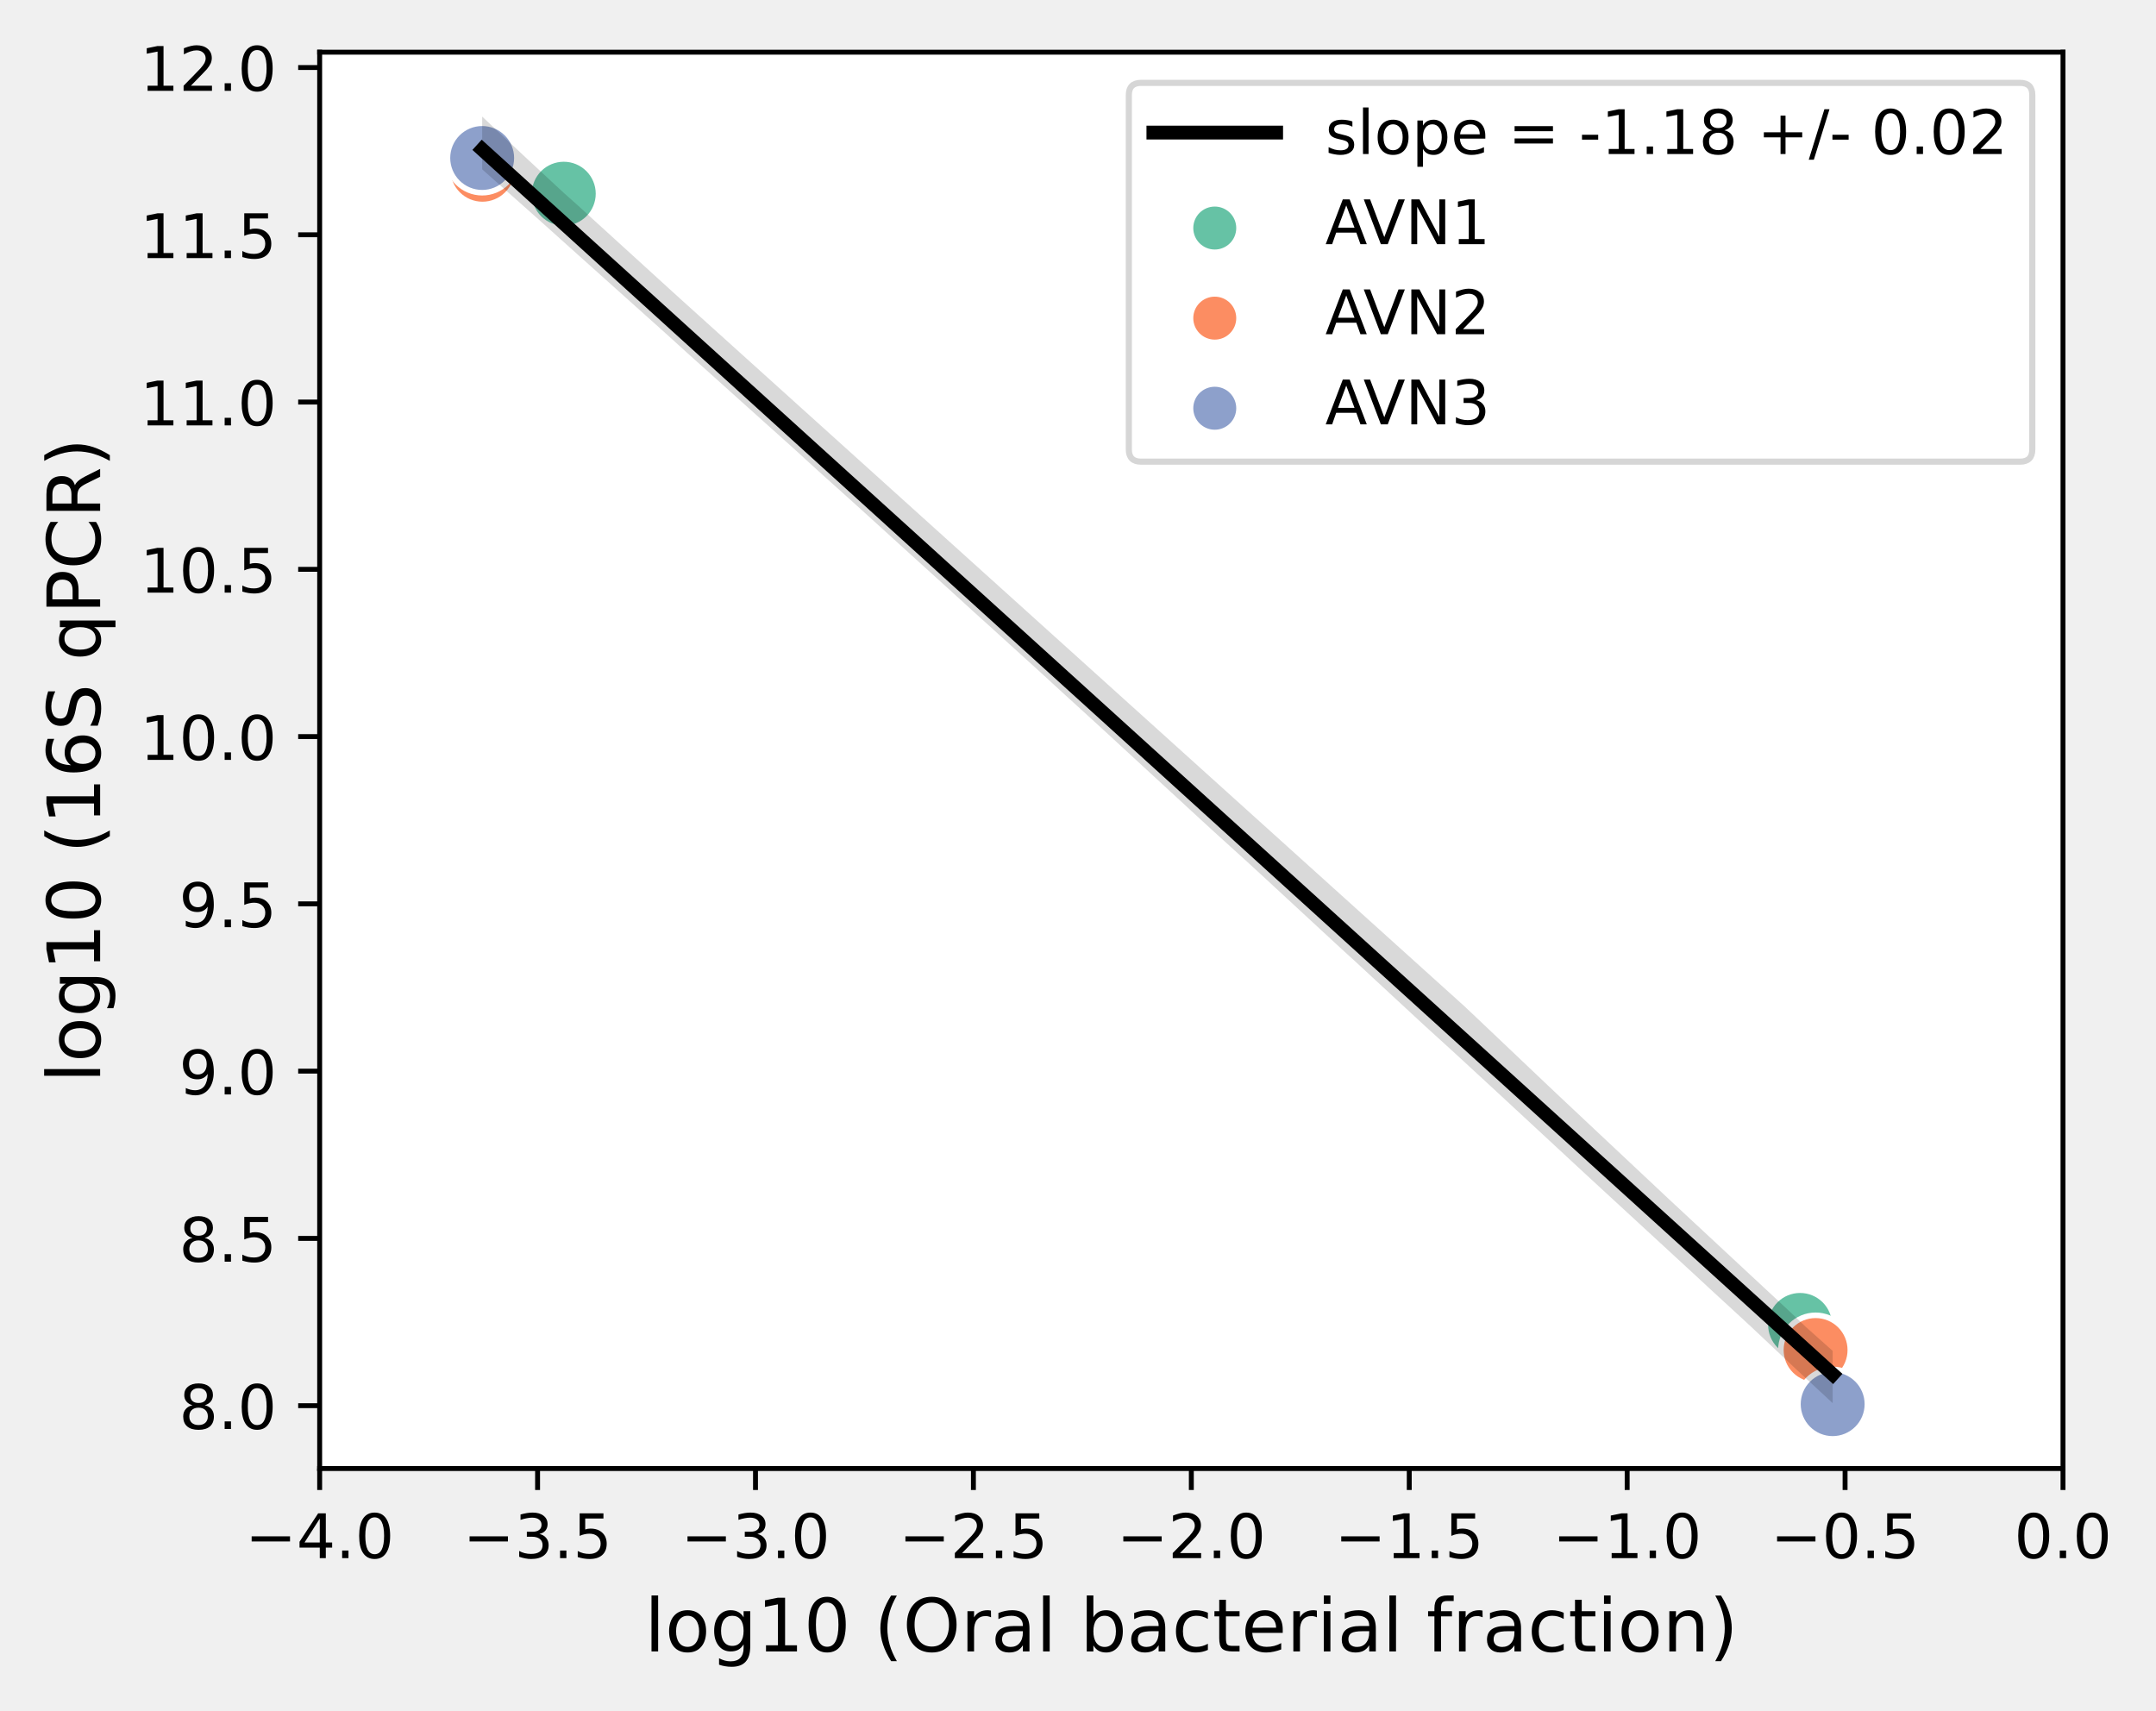
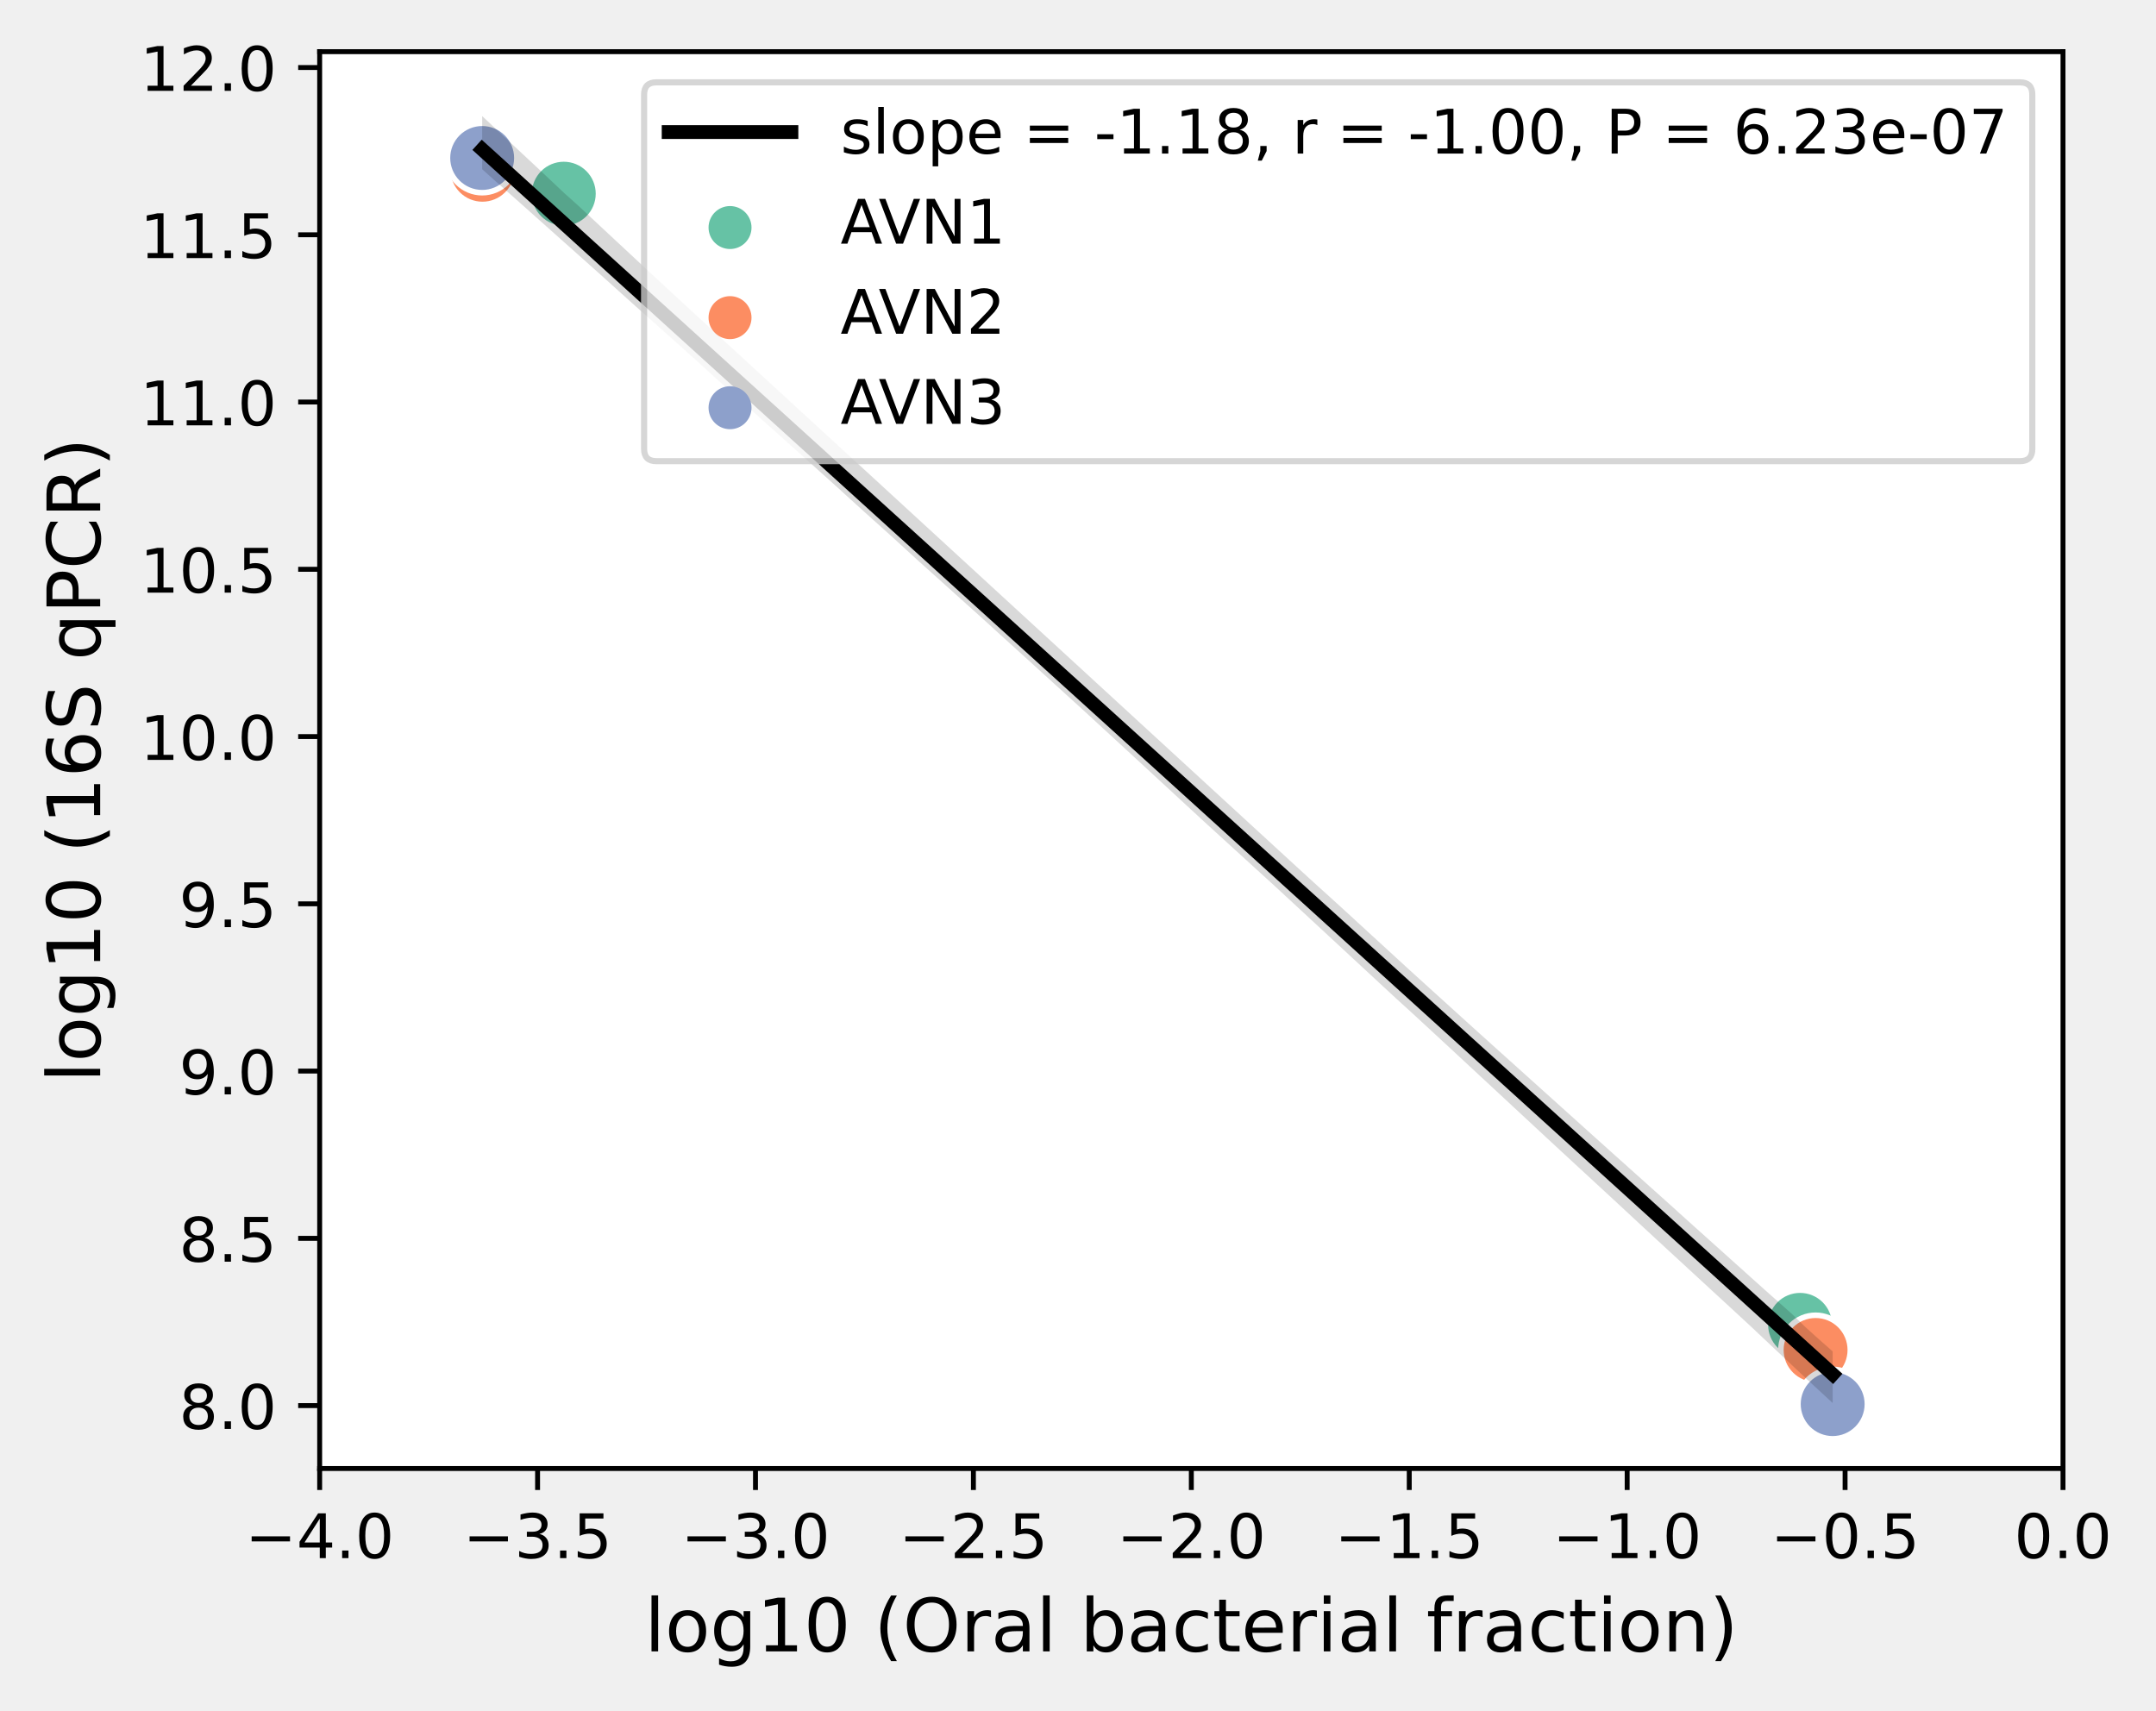
- <svg xmlns="http://www.w3.org/2000/svg" xmlns:xlink="http://www.w3.org/1999/xlink" height="278.747pt" version="1.1" viewBox="0 0 351.256 278.747" width="351.256pt">
+ <svg xmlns="http://www.w3.org/2000/svg" xmlns:xlink="http://www.w3.org/1999/xlink" height="278.741pt" version="1.1" viewBox="0 0 351.256 278.741" width="351.256pt">
  <defs>
    <style type="text/css">*{stroke-linecap:butt;stroke-linejoin:round;}</style>
  </defs>
  <g id="figure_1">
    <g id="patch_1">
-       <path d="M 0 278.747  L 351.256 278.747  L 351.256 0  L 0 0  z " style="fill:none;" />
+       <path d="M 0 278.741  L 351.256 278.741  L 351.256 0  L 0 0  z " style="fill:none;" />
    </g>
    <g id="axes_1">
      <g id="patch_2">
-         <path d="M 52.079 239.255  L 336.104 239.255  L 336.104 8.501  L 52.079 8.501  z " style="fill:#ffffff;" />
+         <path d="M 52.079 239.249  L 336.104 239.249  L 336.104 8.418  L 52.079 8.418  z " style="fill:#ffffff;" />
      </g>
      <g id="PathCollection_1">
        <defs>
-           <path d="M 0 5.657  C 1.5 5.657 2.939 5.061 4 4  C 5.061 2.939 5.657 1.5 5.657 -0  C 5.657 -1.5 5.061 -2.939 4 -4  C 2.939 -5.061 1.5 -5.657 0 -5.657  C -1.5 -5.657 -2.939 -5.061 -4 -4  C -5.061 -2.939 -5.657 -1.5 -5.657 0  C -5.657 1.5 -5.061 2.939 -4 4  C -2.939 5.061 -1.5 5.657 0 5.657  z " id="C0_0_77ce6c6e0f" />
+           <path d="M 0 5.657  C 1.5 5.657 2.939 5.061 4 4  C 5.061 2.939 5.657 1.5 5.657 -0  C 5.657 -1.5 5.061 -2.939 4 -4  C 2.939 -5.061 1.5 -5.657 0 -5.657  C -1.5 -5.657 -2.939 -5.061 -4 -4  C -5.061 -2.939 -5.657 -1.5 -5.657 0  C -5.657 1.5 -5.061 2.939 -4 4  C -2.939 5.061 -1.5 5.657 0 5.657  z " id="C0_0_0d53515d1f" />
        </defs>
-         <g clip-path="url(#p113080b39b)">
-           <use style="fill:#66c2a5;stroke:#ffffff;stroke-width:0.905;" x="91.851" xlink:href="#C0_0_77ce6c6e0f" y="31.556" />
-         </g>
-         <g clip-path="url(#p113080b39b)">
-           <use style="fill:#66c2a5;stroke:#ffffff;stroke-width:0.905;" x="293.268" xlink:href="#C0_0_77ce6c6e0f" y="215.854" />
-         </g>
-         <g clip-path="url(#p113080b39b)">
-           <use style="fill:#fc8d62;stroke:#ffffff;stroke-width:0.905;" x="78.604" xlink:href="#C0_0_77ce6c6e0f" y="27.657" />
-         </g>
-         <g clip-path="url(#p113080b39b)">
-           <use style="fill:#fc8d62;stroke:#ffffff;stroke-width:0.905;" x="295.797" xlink:href="#C0_0_77ce6c6e0f" y="219.945" />
-         </g>
-         <g clip-path="url(#p113080b39b)">
-           <use style="fill:#8da0cb;stroke:#ffffff;stroke-width:0.905;" x="78.555" xlink:href="#C0_0_77ce6c6e0f" y="25.739" />
-         </g>
-         <g clip-path="url(#p113080b39b)">
-           <use style="fill:#8da0cb;stroke:#ffffff;stroke-width:0.905;" x="298.578" xlink:href="#C0_0_77ce6c6e0f" y="228.766" />
+         <g clip-path="url(#p4210519bbc)">
+           <use style="fill:#66c2a5;stroke:#ffffff;stroke-width:0.905;" x="91.851" xlink:href="#C0_0_0d53515d1f" y="31.555" />
+         </g>
+         <g clip-path="url(#p4210519bbc)">
+           <use style="fill:#66c2a5;stroke:#ffffff;stroke-width:0.905;" x="293.268" xlink:href="#C0_0_0d53515d1f" y="215.845" />
+         </g>
+         <g clip-path="url(#p4210519bbc)">
+           <use style="fill:#fc8d62;stroke:#ffffff;stroke-width:0.905;" x="78.604" xlink:href="#C0_0_0d53515d1f" y="27.657" />
+         </g>
+         <g clip-path="url(#p4210519bbc)">
+           <use style="fill:#fc8d62;stroke:#ffffff;stroke-width:0.905;" x="295.797" xlink:href="#C0_0_0d53515d1f" y="219.937" />
+         </g>
+         <g clip-path="url(#p4210519bbc)">
+           <use style="fill:#8da0cb;stroke:#ffffff;stroke-width:0.905;" x="78.555" xlink:href="#C0_0_0d53515d1f" y="25.738" />
+         </g>
+         <g clip-path="url(#p4210519bbc)">
+           <use style="fill:#8da0cb;stroke:#ffffff;stroke-width:0.905;" x="298.578" xlink:href="#C0_0_0d53515d1f" y="228.757" />
        </g>
      </g>
      <g id="PathCollection_2" />
      <g id="PathCollection_3" />
      <g id="PathCollection_4" />
      <g id="PolyCollection_1">
-         <path clip-path="url(#p113080b39b)" d="M 78.555 18.99  L 78.555 27.583  L 80.777 29.561  L 83 31.532  L 85.222 33.503  L 87.445 35.483  L 89.667 37.475  L 91.889 39.471  L 94.112 41.466  L 96.334 43.451  L 98.557 45.443  L 100.779 47.435  L 103.002 49.428  L 105.224 51.42  L 107.447 53.412  L 109.669 55.415  L 111.892 57.437  L 114.114 59.429  L 116.336 61.418  L 118.559 63.419  L 120.781 65.417  L 123.004 67.412  L 125.226 69.407  L 127.449 71.401  L 129.671 73.396  L 131.894 75.431  L 134.116 77.451  L 136.339 79.448  L 138.561 81.444  L 140.784 83.455  L 143.006 85.473  L 145.228 87.491  L 147.451 89.509  L 149.673 91.526  L 151.896 93.543  L 154.118 95.56  L 156.341 97.577  L 158.563 99.61  L 160.786 101.612  L 163.008 103.629  L 165.231 105.646  L 167.453 107.664  L 169.675 109.681  L 171.898 111.727  L 174.12 113.759  L 176.343 115.785  L 178.565 117.811  L 180.788 119.851  L 183.01 121.899  L 185.233 123.947  L 187.455 125.994  L 189.678 128.042  L 191.9 130.09  L 194.122 132.138  L 196.345 134.186  L 198.567 136.214  L 200.79 138.227  L 203.012 140.239  L 205.235 142.279  L 207.457 144.334  L 209.68 146.389  L 211.902 148.444  L 214.125 150.499  L 216.347 152.554  L 218.57 154.609  L 220.792 156.634  L 223.014 158.69  L 225.237 160.748  L 227.459 162.805  L 229.682 164.863  L 231.904 166.92  L 234.127 168.944  L 236.349 170.965  L 238.572 173.007  L 240.794 175.059  L 243.017 177.11  L 245.239 179.164  L 247.461 181.224  L 249.684 183.284  L 251.906 185.343  L 254.129 187.403  L 256.351 189.463  L 258.574 191.523  L 260.796 193.572  L 263.019 195.619  L 265.241 197.667  L 267.464 199.715  L 269.686 201.763  L 271.908 203.811  L 274.131 205.859  L 276.353 207.907  L 278.576 209.969  L 280.798 212.014  L 283.021 214.058  L 285.243 216.111  L 287.466 218.204  L 289.688 220.298  L 291.911 222.406  L 294.133 224.479  L 296.355 226.534  L 298.578 228.603  L 298.578 220.084  L 298.578 220.084  L 296.355 218.101  L 294.133 216.118  L 291.911 213.983  L 289.688 211.915  L 287.466 209.847  L 285.243 207.78  L 283.021 205.712  L 280.798 203.644  L 278.576 201.576  L 276.353 199.509  L 274.131 197.441  L 271.908 195.373  L 269.686 193.288  L 267.464 191.201  L 265.241 189.114  L 263.019 187.027  L 260.796 184.94  L 258.574 182.853  L 256.351 180.766  L 254.129 178.678  L 251.906 176.576  L 249.684 174.466  L 247.461 172.356  L 245.239 170.246  L 243.017 168.137  L 240.794 166.027  L 238.572 163.925  L 236.349 161.92  L 234.127 159.915  L 231.904 157.91  L 229.682 155.905  L 227.459 153.9  L 225.237 151.895  L 223.014 149.89  L 220.792 147.885  L 218.57 145.88  L 216.347 143.874  L 214.125 141.869  L 211.902 139.864  L 209.68 137.859  L 207.457 135.854  L 205.235 133.849  L 203.012 131.844  L 200.79 129.839  L 198.567 127.834  L 196.345 125.829  L 194.122 123.824  L 191.9 121.819  L 189.678 119.814  L 187.455 117.809  L 185.233 115.804  L 183.01 113.799  L 180.788 111.793  L 178.565 109.788  L 176.343 107.783  L 174.12 105.778  L 171.898 103.773  L 169.675 101.768  L 167.453 99.763  L 165.231 97.758  L 163.008 95.753  L 160.786 93.748  L 158.563 91.743  L 156.341 89.738  L 154.118 87.733  L 151.896 85.728  L 149.673 83.723  L 147.451 81.718  L 145.228 79.713  L 143.006 77.707  L 140.784 75.702  L 138.561 73.697  L 136.339 71.692  L 134.116 69.687  L 131.894 67.682  L 129.671 65.677  L 127.449 63.672  L 125.226 61.667  L 123.004 59.662  L 120.781 57.657  L 118.559 55.652  L 116.336 53.647  L 114.114 51.642  L 111.892 49.637  L 109.669 47.623  L 107.447 45.599  L 105.224 43.574  L 103.002 41.55  L 100.779 39.525  L 98.557 37.501  L 96.334 35.477  L 94.112 33.435  L 91.889 31.457  L 89.667 29.396  L 87.445 27.331  L 85.222 25.263  L 83 23.176  L 80.777 21.083  L 78.555 18.99  z " style="fill-opacity:0.15;" />
+         <path clip-path="url(#p4210519bbc)" d="M 78.555 18.911  L 78.555 27.572  L 80.777 29.561  L 83 31.522  L 85.222 33.494  L 87.445 35.481  L 89.667 37.461  L 91.889 39.441  L 94.112 41.421  L 96.334 43.401  L 98.557 45.391  L 100.779 47.393  L 103.002 49.394  L 105.224 51.382  L 107.447 53.366  L 109.669 55.35  L 111.892 57.334  L 114.114 59.335  L 116.336 61.376  L 118.559 63.371  L 120.781 65.363  L 123.004 67.355  L 125.226 69.347  L 127.449 71.339  L 129.671 73.332  L 131.894 75.324  L 134.116 77.316  L 136.339 79.322  L 138.561 81.343  L 140.784 83.365  L 143.006 85.36  L 145.228 87.356  L 147.451 89.389  L 149.673 91.423  L 151.896 93.419  L 154.118 95.415  L 156.341 97.412  L 158.563 99.408  L 160.786 101.417  L 163.008 103.443  L 165.231 105.457  L 167.453 107.479  L 169.675 109.501  L 171.898 111.523  L 174.12 113.545  L 176.343 115.567  L 178.565 117.615  L 180.788 119.657  L 183.01 121.703  L 185.233 123.755  L 187.455 125.806  L 189.678 127.858  L 191.9 129.91  L 194.122 131.962  L 196.345 134.013  L 198.567 136.04  L 200.79 138.066  L 203.012 140.093  L 205.235 142.119  L 207.457 144.145  L 209.68 146.199  L 211.902 148.257  L 214.125 150.317  L 216.347 152.376  L 218.57 154.436  L 220.792 156.496  L 223.014 158.556  L 225.237 160.616  L 227.459 162.676  L 229.682 164.693  L 231.904 166.742  L 234.127 168.798  L 236.349 170.856  L 238.572 172.92  L 240.794 174.983  L 243.017 177.047  L 245.239 179.111  L 247.461 181.176  L 249.684 183.24  L 251.906 185.304  L 254.129 187.361  L 256.351 189.413  L 258.574 191.465  L 260.796 193.517  L 263.019 195.569  L 265.241 197.634  L 267.464 199.698  L 269.686 201.755  L 271.908 203.802  L 274.131 205.85  L 276.353 207.898  L 278.576 209.946  L 280.798 211.993  L 283.021 214.041  L 285.243 216.099  L 287.466 218.193  L 289.688 220.287  L 291.911 222.381  L 294.133 224.47  L 296.355 226.525  L 298.578 228.58  L 298.578 220.17  L 298.578 220.17  L 296.355 218.207  L 294.133 216.206  L 291.911 214.042  L 289.688 212.068  L 287.466 210.092  L 285.243 208.097  L 283.021 206.101  L 280.798 204.106  L 278.576 202.111  L 276.353 200.116  L 274.131 198.117  L 271.908 196.107  L 269.686 194.115  L 267.464 192.124  L 265.241 190.133  L 263.019 188.142  L 260.796 186.146  L 258.574 184.146  L 256.351 182.145  L 254.129 180.145  L 251.906 178.145  L 249.684 176.145  L 247.461 174.144  L 245.239 172.144  L 243.017 170.144  L 240.794 168.142  L 238.572 166.128  L 236.349 164.115  L 234.127 162.101  L 231.904 160.087  L 229.682 158.068  L 227.459 156.028  L 225.237 153.989  L 223.014 151.95  L 220.792 149.91  L 218.57 147.871  L 216.347 145.854  L 214.125 143.844  L 211.902 141.811  L 209.68 139.769  L 207.457 137.728  L 205.235 135.686  L 203.012 133.644  L 200.79 131.603  L 198.567 129.561  L 196.345 127.52  L 194.122 125.478  L 191.9 123.436  L 189.678 121.395  L 187.455 119.353  L 185.233 117.312  L 183.01 115.27  L 180.788 113.228  L 178.565 111.187  L 176.343 109.145  L 174.12 107.104  L 171.898 105.062  L 169.675 103.02  L 167.453 100.979  L 165.231 98.937  L 163.008 96.896  L 160.786 94.854  L 158.563 92.813  L 156.341 90.771  L 154.118 88.729  L 151.896 86.688  L 149.673 84.646  L 147.451 82.605  L 145.228 80.563  L 143.006 78.521  L 140.784 76.48  L 138.561 74.438  L 136.339 72.397  L 134.116 70.355  L 131.894 68.313  L 129.671 66.272  L 127.449 64.23  L 125.226 62.189  L 123.004 60.147  L 120.781 58.107  L 118.559 56.064  L 116.336 54.022  L 114.114 51.98  L 111.892 49.938  L 109.669 47.891  L 107.447 45.834  L 105.224 43.773  L 103.002 41.701  L 100.779 39.63  L 98.557 37.558  L 96.334 35.486  L 94.112 33.414  L 91.889 31.423  L 89.667 29.324  L 87.445 27.233  L 85.222 25.158  L 83 23.083  L 80.777 20.992  L 78.555 18.911  z " style="fill-opacity:0.15;" />
      </g>
      <g id="matplotlib.axis_1">
        <g id="xtick_1">
          <g id="line2d_1">
            <defs>
-               <path d="M 0 0  L 0 3.5  " id="m99d89d78fc" style="stroke:#000000;stroke-width:0.8;" />
+               <path d="M 0 0  L 0 3.5  " id="m87d26ad7e1" style="stroke:#000000;stroke-width:0.8;" />
            </defs>
            <g>
-               <use style="stroke:#000000;stroke-width:0.8;" x="52.079" xlink:href="#m99d89d78fc" y="239.255" />
+               <use style="stroke:#000000;stroke-width:0.8;" x="52.079" xlink:href="#m87d26ad7e1" y="239.249" />
            </g>
          </g>
          <g id="text_1">
-             <text style="font-family:DejaVu Sans;font-size:10px;font-stretch:normal;font-style:normal;font-weight:normal;text-anchor:middle;" transform="rotate(-0, 52.07937, 253.8535)" x="52.079" y="253.854">−4.0</text>
+             <text style="font-family:DejaVu Sans;font-size:10px;font-stretch:normal;font-style:normal;font-weight:normal;text-anchor:middle;" transform="rotate(-0, 52.07937, 253.8479)" x="52.079" y="253.848">−4.0</text>
          </g>
        </g>
        <g id="xtick_2">
          <g id="line2d_2">
            <g>
-               <use style="stroke:#000000;stroke-width:0.8;" x="87.582" xlink:href="#m99d89d78fc" y="239.255" />
+               <use style="stroke:#000000;stroke-width:0.8;" x="87.582" xlink:href="#m87d26ad7e1" y="239.249" />
            </g>
          </g>
          <g id="text_2">
-             <text style="font-family:DejaVu Sans;font-size:10px;font-stretch:normal;font-style:normal;font-weight:normal;text-anchor:middle;" transform="rotate(-0, 87.5825, 253.8535)" x="87.582" y="253.854">−3.5</text>
+             <text style="font-family:DejaVu Sans;font-size:10px;font-stretch:normal;font-style:normal;font-weight:normal;text-anchor:middle;" transform="rotate(-0, 87.5825, 253.8479)" x="87.582" y="253.848">−3.5</text>
          </g>
        </g>
        <g id="xtick_3">
          <g id="line2d_3">
            <g>
-               <use style="stroke:#000000;stroke-width:0.8;" x="123.086" xlink:href="#m99d89d78fc" y="239.255" />
+               <use style="stroke:#000000;stroke-width:0.8;" x="123.086" xlink:href="#m87d26ad7e1" y="239.249" />
            </g>
          </g>
          <g id="text_3">
-             <text style="font-family:DejaVu Sans;font-size:10px;font-stretch:normal;font-style:normal;font-weight:normal;text-anchor:middle;" transform="rotate(-0, 123.0856, 253.8535)" x="123.086" y="253.854">−3.0</text>
+             <text style="font-family:DejaVu Sans;font-size:10px;font-stretch:normal;font-style:normal;font-weight:normal;text-anchor:middle;" transform="rotate(-0, 123.0856, 253.8479)" x="123.086" y="253.848">−3.0</text>
          </g>
        </g>
        <g id="xtick_4">
          <g id="line2d_4">
            <g>
-               <use style="stroke:#000000;stroke-width:0.8;" x="158.589" xlink:href="#m99d89d78fc" y="239.255" />
+               <use style="stroke:#000000;stroke-width:0.8;" x="158.589" xlink:href="#m87d26ad7e1" y="239.249" />
            </g>
          </g>
          <g id="text_4">
-             <text style="font-family:DejaVu Sans;font-size:10px;font-stretch:normal;font-style:normal;font-weight:normal;text-anchor:middle;" transform="rotate(-0, 158.5888, 253.8535)" x="158.589" y="253.854">−2.5</text>
+             <text style="font-family:DejaVu Sans;font-size:10px;font-stretch:normal;font-style:normal;font-weight:normal;text-anchor:middle;" transform="rotate(-0, 158.5888, 253.8479)" x="158.589" y="253.848">−2.5</text>
          </g>
        </g>
        <g id="xtick_5">
          <g id="line2d_5">
            <g>
-               <use style="stroke:#000000;stroke-width:0.8;" x="194.092" xlink:href="#m99d89d78fc" y="239.255" />
+               <use style="stroke:#000000;stroke-width:0.8;" x="194.092" xlink:href="#m87d26ad7e1" y="239.249" />
            </g>
          </g>
          <g id="text_5">
-             <text style="font-family:DejaVu Sans;font-size:10px;font-stretch:normal;font-style:normal;font-weight:normal;text-anchor:middle;" transform="rotate(-0, 194.0919, 253.8535)" x="194.092" y="253.854">−2.0</text>
+             <text style="font-family:DejaVu Sans;font-size:10px;font-stretch:normal;font-style:normal;font-weight:normal;text-anchor:middle;" transform="rotate(-0, 194.0919, 253.8479)" x="194.092" y="253.848">−2.0</text>
          </g>
        </g>
        <g id="xtick_6">
          <g id="line2d_6">
            <g>
-               <use style="stroke:#000000;stroke-width:0.8;" x="229.595" xlink:href="#m99d89d78fc" y="239.255" />
+               <use style="stroke:#000000;stroke-width:0.8;" x="229.595" xlink:href="#m87d26ad7e1" y="239.249" />
            </g>
          </g>
          <g id="text_6">
-             <text style="font-family:DejaVu Sans;font-size:10px;font-stretch:normal;font-style:normal;font-weight:normal;text-anchor:middle;" transform="rotate(-0, 229.595, 253.8535)" x="229.595" y="253.854">−1.5</text>
+             <text style="font-family:DejaVu Sans;font-size:10px;font-stretch:normal;font-style:normal;font-weight:normal;text-anchor:middle;" transform="rotate(-0, 229.595, 253.8479)" x="229.595" y="253.848">−1.5</text>
          </g>
        </g>
        <g id="xtick_7">
          <g id="line2d_7">
            <g>
-               <use style="stroke:#000000;stroke-width:0.8;" x="265.098" xlink:href="#m99d89d78fc" y="239.255" />
+               <use style="stroke:#000000;stroke-width:0.8;" x="265.098" xlink:href="#m87d26ad7e1" y="239.249" />
            </g>
          </g>
          <g id="text_7">
-             <text style="font-family:DejaVu Sans;font-size:10px;font-stretch:normal;font-style:normal;font-weight:normal;text-anchor:middle;" transform="rotate(-0, 265.0981, 253.8535)" x="265.098" y="253.854">−1.0</text>
+             <text style="font-family:DejaVu Sans;font-size:10px;font-stretch:normal;font-style:normal;font-weight:normal;text-anchor:middle;" transform="rotate(-0, 265.0981, 253.8479)" x="265.098" y="253.848">−1.0</text>
          </g>
        </g>
        <g id="xtick_8">
          <g id="line2d_8">
            <g>
-               <use style="stroke:#000000;stroke-width:0.8;" x="300.601" xlink:href="#m99d89d78fc" y="239.255" />
+               <use style="stroke:#000000;stroke-width:0.8;" x="300.601" xlink:href="#m87d26ad7e1" y="239.249" />
            </g>
          </g>
          <g id="text_8">
-             <text style="font-family:DejaVu Sans;font-size:10px;font-stretch:normal;font-style:normal;font-weight:normal;text-anchor:middle;" transform="rotate(-0, 300.6012, 253.8535)" x="300.601" y="253.854">−0.5</text>
+             <text style="font-family:DejaVu Sans;font-size:10px;font-stretch:normal;font-style:normal;font-weight:normal;text-anchor:middle;" transform="rotate(-0, 300.6012, 253.8479)" x="300.601" y="253.848">−0.5</text>
          </g>
        </g>
        <g id="xtick_9">
          <g id="line2d_9">
            <g>
-               <use style="stroke:#000000;stroke-width:0.8;" x="336.104" xlink:href="#m99d89d78fc" y="239.255" />
+               <use style="stroke:#000000;stroke-width:0.8;" x="336.104" xlink:href="#m87d26ad7e1" y="239.249" />
            </g>
          </g>
          <g id="text_9">
-             <text style="font-family:DejaVu Sans;font-size:10px;font-stretch:normal;font-style:normal;font-weight:normal;text-anchor:middle;" transform="rotate(-0, 336.1044, 253.8535)" x="336.104" y="253.854">0.0</text>
+             <text style="font-family:DejaVu Sans;font-size:10px;font-stretch:normal;font-style:normal;font-weight:normal;text-anchor:middle;" transform="rotate(-0, 336.1044, 253.8479)" x="336.104" y="253.848">0.0</text>
          </g>
        </g>
        <g id="text_10">
-           <text style="font-family:DejaVu Sans;font-size:12px;font-stretch:normal;font-style:normal;font-weight:normal;text-anchor:middle;" transform="rotate(-0, 194.0919, 269.0514)" x="194.092" y="269.051">log10 (Oral bacterial fraction)</text>
+           <text style="font-family:DejaVu Sans;font-size:12px;font-stretch:normal;font-style:normal;font-weight:normal;text-anchor:middle;" transform="rotate(-0, 194.0919, 269.0457)" x="194.092" y="269.046">log10 (Oral bacterial fraction)</text>
        </g>
      </g>
      <g id="matplotlib.axis_2">
        <g id="ytick_1">
          <g id="line2d_10">
            <defs>
-               <path d="M 0 0  L -3.5 0  " id="mf22322ccb7" style="stroke:#000000;stroke-width:0.8;" />
+               <path d="M 0 0  L -3.5 0  " id="m3098aaf693" style="stroke:#000000;stroke-width:0.8;" />
            </defs>
            <g>
-               <use style="stroke:#000000;stroke-width:0.8;" x="52.079" xlink:href="#mf22322ccb7" y="229.012" />
+               <use style="stroke:#000000;stroke-width:0.8;" x="52.079" xlink:href="#m3098aaf693" y="229.002" />
            </g>
          </g>
          <g id="text_11">
-             <text style="font-family:DejaVu Sans;font-size:10px;font-stretch:normal;font-style:normal;font-weight:normal;text-anchor:end;" transform="rotate(-0, 45.07937, 232.8107)" x="45.079" y="232.811">8.0</text>
+             <text style="font-family:DejaVu Sans;font-size:10px;font-stretch:normal;font-style:normal;font-weight:normal;text-anchor:end;" transform="rotate(-0, 45.07937, 232.8016)" x="45.079" y="232.802">8.0</text>
          </g>
        </g>
        <g id="ytick_2">
          <g id="line2d_11">
            <g>
-               <use style="stroke:#000000;stroke-width:0.8;" x="52.079" xlink:href="#mf22322ccb7" y="201.76" />
+               <use style="stroke:#000000;stroke-width:0.8;" x="52.079" xlink:href="#m3098aaf693" y="201.752" />
            </g>
          </g>
          <g id="text_12">
-             <text style="font-family:DejaVu Sans;font-size:10px;font-stretch:normal;font-style:normal;font-weight:normal;text-anchor:end;" transform="rotate(-0, 45.07937, 205.5592)" x="45.079" y="205.559">8.5</text>
+             <text style="font-family:DejaVu Sans;font-size:10px;font-stretch:normal;font-style:normal;font-weight:normal;text-anchor:end;" transform="rotate(-0, 45.07937, 205.5512)" x="45.079" y="205.551">8.5</text>
          </g>
        </g>
        <g id="ytick_3">
          <g id="line2d_12">
            <g>
-               <use style="stroke:#000000;stroke-width:0.8;" x="52.079" xlink:href="#mf22322ccb7" y="174.508" />
+               <use style="stroke:#000000;stroke-width:0.8;" x="52.079" xlink:href="#m3098aaf693" y="174.502" />
            </g>
          </g>
          <g id="text_13">
-             <text style="font-family:DejaVu Sans;font-size:10px;font-stretch:normal;font-style:normal;font-weight:normal;text-anchor:end;" transform="rotate(-0, 45.07937, 178.3077)" x="45.079" y="178.308">9.0</text>
+             <text style="font-family:DejaVu Sans;font-size:10px;font-stretch:normal;font-style:normal;font-weight:normal;text-anchor:end;" transform="rotate(-0, 45.07937, 178.3008)" x="45.079" y="178.301">9.0</text>
          </g>
        </g>
        <g id="ytick_4">
          <g id="line2d_13">
            <g>
-               <use style="stroke:#000000;stroke-width:0.8;" x="52.079" xlink:href="#mf22322ccb7" y="147.257" />
+               <use style="stroke:#000000;stroke-width:0.8;" x="52.079" xlink:href="#m3098aaf693" y="147.251" />
            </g>
          </g>
          <g id="text_14">
-             <text style="font-family:DejaVu Sans;font-size:10px;font-stretch:normal;font-style:normal;font-weight:normal;text-anchor:end;" transform="rotate(-0, 45.07937, 151.0561)" x="45.079" y="151.056">9.5</text>
+             <text style="font-family:DejaVu Sans;font-size:10px;font-stretch:normal;font-style:normal;font-weight:normal;text-anchor:end;" transform="rotate(-0, 45.07937, 151.0504)" x="45.079" y="151.05">9.5</text>
          </g>
        </g>
        <g id="ytick_5">
          <g id="line2d_14">
            <g>
-               <use style="stroke:#000000;stroke-width:0.8;" x="52.079" xlink:href="#mf22322ccb7" y="120.005" />
+               <use style="stroke:#000000;stroke-width:0.8;" x="52.079" xlink:href="#m3098aaf693" y="120.001" />
            </g>
          </g>
          <g id="text_15">
-             <text style="font-family:DejaVu Sans;font-size:10px;font-stretch:normal;font-style:normal;font-weight:normal;text-anchor:end;" transform="rotate(-0, 45.07937, 123.8046)" x="45.079" y="123.805">10.0</text>
+             <text style="font-family:DejaVu Sans;font-size:10px;font-stretch:normal;font-style:normal;font-weight:normal;text-anchor:end;" transform="rotate(-0, 45.07937, 123.8)" x="45.079" y="123.8">10.0</text>
          </g>
        </g>
        <g id="ytick_6">
          <g id="line2d_15">
            <g>
-               <use style="stroke:#000000;stroke-width:0.8;" x="52.079" xlink:href="#mf22322ccb7" y="92.754" />
+               <use style="stroke:#000000;stroke-width:0.8;" x="52.079" xlink:href="#m3098aaf693" y="92.75" />
            </g>
          </g>
          <g id="text_16">
-             <text style="font-family:DejaVu Sans;font-size:10px;font-stretch:normal;font-style:normal;font-weight:normal;text-anchor:end;" transform="rotate(-0, 45.07937, 96.55305)" x="45.079" y="96.553">10.5</text>
+             <text style="font-family:DejaVu Sans;font-size:10px;font-stretch:normal;font-style:normal;font-weight:normal;text-anchor:end;" transform="rotate(-0, 45.07937, 96.54962)" x="45.079" y="96.55">10.5</text>
          </g>
        </g>
        <g id="ytick_7">
          <g id="line2d_16">
            <g>
-               <use style="stroke:#000000;stroke-width:0.8;" x="52.079" xlink:href="#mf22322ccb7" y="65.502" />
+               <use style="stroke:#000000;stroke-width:0.8;" x="52.079" xlink:href="#m3098aaf693" y="65.5" />
            </g>
          </g>
          <g id="text_17">
-             <text style="font-family:DejaVu Sans;font-size:10px;font-stretch:normal;font-style:normal;font-weight:normal;text-anchor:end;" transform="rotate(-0, 45.07937, 69.30151)" x="45.079" y="69.302">11.0</text>
+             <text style="font-family:DejaVu Sans;font-size:10px;font-stretch:normal;font-style:normal;font-weight:normal;text-anchor:end;" transform="rotate(-0, 45.07937, 69.29923)" x="45.079" y="69.299">11.0</text>
          </g>
        </g>
        <g id="ytick_8">
          <g id="line2d_17">
            <g>
-               <use style="stroke:#000000;stroke-width:0.8;" x="52.079" xlink:href="#mf22322ccb7" y="38.251" />
+               <use style="stroke:#000000;stroke-width:0.8;" x="52.079" xlink:href="#m3098aaf693" y="38.25" />
            </g>
          </g>
          <g id="text_18">
-             <text style="font-family:DejaVu Sans;font-size:10px;font-stretch:normal;font-style:normal;font-weight:normal;text-anchor:end;" transform="rotate(-0, 45.07937, 42.04998)" x="45.079" y="42.05">11.5</text>
+             <text style="font-family:DejaVu Sans;font-size:10px;font-stretch:normal;font-style:normal;font-weight:normal;text-anchor:end;" transform="rotate(-0, 45.07937, 42.04883)" x="45.079" y="42.049">11.5</text>
          </g>
        </g>
        <g id="ytick_9">
          <g id="line2d_18">
            <g>
-               <use style="stroke:#000000;stroke-width:0.8;" x="52.079" xlink:href="#mf22322ccb7" y="10.999" />
+               <use style="stroke:#000000;stroke-width:0.8;" x="52.079" xlink:href="#m3098aaf693" y="10.999" />
            </g>
          </g>
          <g id="text_19">
            <text style="font-family:DejaVu Sans;font-size:10px;font-stretch:normal;font-style:normal;font-weight:normal;text-anchor:end;" transform="rotate(-0, 45.07937, 14.79844)" x="45.079" y="14.798">12.0</text>
          </g>
        </g>
        <g id="text_20">
-           <text style="font-family:DejaVu Sans;font-size:12px;font-stretch:normal;font-style:normal;font-weight:normal;text-anchor:middle;" transform="rotate(-90, 16.31812, 123.8783)" x="16.318" y="123.878">log10 (16S qPCR)</text>
+           <text style="font-family:DejaVu Sans;font-size:12px;font-stretch:normal;font-style:normal;font-weight:normal;text-anchor:middle;" transform="rotate(-90, 16.31812, 123.8339)" x="16.318" y="123.834">log10 (16S qPCR)</text>
        </g>
      </g>
      <g id="line2d_19">
-         <path clip-path="url(#p113080b39b)" d="M 78.555 24.348  L 80.777 26.364  L 83 28.38  L 85.222 30.395  L 87.445 32.411  L 89.667 34.427  L 91.889 36.442  L 94.112 38.458  L 96.334 40.474  L 98.557 42.49  L 100.779 44.505  L 103.002 46.521  L 105.224 48.537  L 107.447 50.552  L 109.669 52.568  L 111.892 54.584  L 114.114 56.599  L 116.336 58.615  L 118.559 60.631  L 120.781 62.647  L 123.004 64.662  L 125.226 66.678  L 127.449 68.694  L 129.671 70.709  L 131.894 72.725  L 134.116 74.741  L 136.339 76.756  L 138.561 78.772  L 140.784 80.788  L 143.006 82.804  L 145.228 84.819  L 147.451 86.835  L 149.673 88.851  L 151.896 90.866  L 154.118 92.882  L 156.341 94.898  L 158.563 96.913  L 160.786 98.929  L 163.008 100.945  L 165.231 102.961  L 167.453 104.976  L 169.675 106.992  L 171.898 109.008  L 174.12 111.023  L 176.343 113.039  L 178.565 115.055  L 180.788 117.07  L 183.01 119.086  L 185.233 121.102  L 187.455 123.118  L 189.678 125.133  L 191.9 127.149  L 194.122 129.165  L 196.345 131.18  L 198.567 133.196  L 200.79 135.212  L 203.012 137.227  L 205.235 139.243  L 207.457 141.259  L 209.68 143.275  L 211.902 145.29  L 214.125 147.306  L 216.347 149.322  L 218.57 151.337  L 220.792 153.353  L 223.014 155.369  L 225.237 157.384  L 227.459 159.4  L 229.682 161.416  L 231.904 163.432  L 234.127 165.447  L 236.349 167.463  L 238.572 169.479  L 240.794 171.494  L 243.017 173.51  L 245.239 175.526  L 247.461 177.541  L 249.684 179.557  L 251.906 181.573  L 254.129 183.589  L 256.351 185.604  L 258.574 187.62  L 260.796 189.636  L 263.019 191.651  L 265.241 193.667  L 267.464 195.683  L 269.686 197.698  L 271.908 199.714  L 274.131 201.73  L 276.353 203.746  L 278.576 205.761  L 280.798 207.777  L 283.021 209.793  L 285.243 211.808  L 287.466 213.824  L 289.688 215.84  L 291.911 217.855  L 294.133 219.871  L 296.355 221.887  L 298.578 223.903  " style="fill:none;stroke:#000000;stroke-linecap:square;stroke-width:2.25;" />
+         <path clip-path="url(#p4210519bbc)" d="M 78.555 24.348  L 80.777 26.363  L 83 28.379  L 85.222 30.395  L 87.445 32.41  L 89.667 34.426  L 91.889 36.441  L 94.112 38.457  L 96.334 40.473  L 98.557 42.488  L 100.779 44.504  L 103.002 46.519  L 105.224 48.535  L 107.447 50.551  L 109.669 52.566  L 111.892 54.582  L 114.114 56.598  L 116.336 58.613  L 118.559 60.629  L 120.781 62.644  L 123.004 64.66  L 125.226 66.676  L 127.449 68.691  L 129.671 70.707  L 131.894 72.722  L 134.116 74.738  L 136.339 76.754  L 138.561 78.769  L 140.784 80.785  L 143.006 82.801  L 145.228 84.816  L 147.451 86.832  L 149.673 88.847  L 151.896 90.863  L 154.118 92.879  L 156.341 94.894  L 158.563 96.91  L 160.786 98.925  L 163.008 100.941  L 165.231 102.957  L 167.453 104.972  L 169.675 106.988  L 171.898 109.004  L 174.12 111.019  L 176.343 113.035  L 178.565 115.05  L 180.788 117.066  L 183.01 119.082  L 185.233 121.097  L 187.455 123.113  L 189.678 125.128  L 191.9 127.144  L 194.122 129.16  L 196.345 131.175  L 198.567 133.191  L 200.79 135.207  L 203.012 137.222  L 205.235 139.238  L 207.457 141.253  L 209.68 143.269  L 211.902 145.285  L 214.125 147.3  L 216.347 149.316  L 218.57 151.331  L 220.792 153.347  L 223.014 155.363  L 225.237 157.378  L 227.459 159.394  L 229.682 161.41  L 231.904 163.425  L 234.127 165.441  L 236.349 167.456  L 238.572 169.472  L 240.794 171.488  L 243.017 173.503  L 245.239 175.519  L 247.461 177.534  L 249.684 179.55  L 251.906 181.566  L 254.129 183.581  L 256.351 185.597  L 258.574 187.613  L 260.796 189.628  L 263.019 191.644  L 265.241 193.659  L 267.464 195.675  L 269.686 197.691  L 271.908 199.706  L 274.131 201.722  L 276.353 203.737  L 278.576 205.753  L 280.798 207.769  L 283.021 209.784  L 285.243 211.8  L 287.466 213.816  L 289.688 215.831  L 291.911 217.847  L 294.133 219.862  L 296.355 221.878  L 298.578 223.894  " style="fill:none;stroke:#000000;stroke-linecap:square;stroke-width:2.25;" />
      </g>
      <g id="patch_3">
-         <path d="M 52.079 239.255  L 52.079 8.501  " style="fill:none;stroke:#000000;stroke-linecap:square;stroke-linejoin:miter;stroke-width:0.8;" />
+         <path d="M 52.079 239.249  L 52.079 8.418  " style="fill:none;stroke:#000000;stroke-linecap:square;stroke-linejoin:miter;stroke-width:0.8;" />
      </g>
      <g id="patch_4">
-         <path d="M 336.104 239.255  L 336.104 8.501  " style="fill:none;stroke:#000000;stroke-linecap:square;stroke-linejoin:miter;stroke-width:0.8;" />
+         <path d="M 336.104 239.249  L 336.104 8.418  " style="fill:none;stroke:#000000;stroke-linecap:square;stroke-linejoin:miter;stroke-width:0.8;" />
      </g>
      <g id="patch_5">
-         <path d="M 52.079 239.255  L 336.104 239.255  " style="fill:none;stroke:#000000;stroke-linecap:square;stroke-linejoin:miter;stroke-width:0.8;" />
+         <path d="M 52.079 239.249  L 336.104 239.249  " style="fill:none;stroke:#000000;stroke-linecap:square;stroke-linejoin:miter;stroke-width:0.8;" />
      </g>
      <g id="patch_6">
-         <path d="M 52.079 8.501  L 336.104 8.501  " style="fill:none;stroke:#000000;stroke-linecap:square;stroke-linejoin:miter;stroke-width:0.8;" />
+         <path d="M 52.079 8.418  L 336.104 8.418  " style="fill:none;stroke:#000000;stroke-linecap:square;stroke-linejoin:miter;stroke-width:0.8;" />
      </g>
      <g id="legend_1">
        <g id="patch_7">
-           <path d="M 185.909 75.214  L 329.104 75.214  Q 331.104 75.214 331.104 73.214  L 331.104 15.501  Q 331.104 13.501 329.104 13.501  L 185.909 13.501  Q 183.909 13.501 183.909 15.501  L 183.909 73.214  Q 183.909 75.214 185.909 75.214  z " style="fill:#ffffff;opacity:0.8;stroke:#cccccc;stroke-linejoin:miter;" />
+           <path d="M 106.937 75.131  L 329.104 75.131  Q 331.104 75.131 331.104 73.131  L 331.104 15.418  Q 331.104 13.418 329.104 13.418  L 106.937 13.418  Q 104.937 13.418 104.937 15.418  L 104.937 73.131  Q 104.937 75.131 106.937 75.131  z " style="fill:#ffffff;opacity:0.8;stroke:#cccccc;stroke-linejoin:miter;" />
        </g>
        <g id="line2d_20">
-           <path d="M 187.909 21.6  L 207.909 21.6  " style="fill:none;stroke:#000000;stroke-linecap:square;stroke-width:2.25;" />
+           <path d="M 108.937 21.517  L 128.937 21.517  " style="fill:none;stroke:#000000;stroke-linecap:square;stroke-width:2.25;" />
        </g>
        <g id="line2d_21" />
        <g id="text_21">
-           <text style="font-family:DejaVu Sans;font-size:10px;font-stretch:normal;font-style:normal;font-weight:normal;text-anchor:start;" transform="rotate(-0, 215.9091, 25.09984)" x="215.909" y="25.1">slope = -1.18 +/- 0.02</text>
+           <text style="font-family:DejaVu Sans;font-size:10px;font-stretch:normal;font-style:normal;font-weight:normal;text-anchor:start;" transform="rotate(-0, 136.9372, 25.01668)" x="136.937" y="25.017">slope = -1.18, r = -1.00, P = 6.23e-07</text>
        </g>
        <g id="PathCollection_5">
          <defs>
-             <path d="M 0 3  C 0.796 3 1.559 2.684 2.121 2.121  C 2.684 1.559 3 0.796 3 0  C 3 -0.796 2.684 -1.559 2.121 -2.121  C 1.559 -2.684 0.796 -3 0 -3  C -0.796 -3 -1.559 -2.684 -2.121 -2.121  C -2.684 -1.559 -3 -0.796 -3 0  C -3 0.796 -2.684 1.559 -2.121 2.121  C -1.559 2.684 -0.796 3 0 3  z " id="m6b22837aba" style="stroke:#66c2a5;" />
+             <path d="M 0 3  C 0.796 3 1.559 2.684 2.121 2.121  C 2.684 1.559 3 0.796 3 0  C 3 -0.796 2.684 -1.559 2.121 -2.121  C 1.559 -2.684 0.796 -3 0 -3  C -0.796 -3 -1.559 -2.684 -2.121 -2.121  C -2.684 -1.559 -3 -0.796 -3 0  C -3 0.796 -2.684 1.559 -2.121 2.121  C -1.559 2.684 -0.796 3 0 3  z " id="m9a8cea5ada" style="stroke:#66c2a5;" />
          </defs>
          <g>
-             <use style="fill:#66c2a5;stroke:#66c2a5;" x="197.909" xlink:href="#m6b22837aba" y="37.153" />
+             <use style="fill:#66c2a5;stroke:#66c2a5;" x="118.937" xlink:href="#m9a8cea5ada" y="37.07" />
          </g>
        </g>
        <g id="text_22">
-           <text style="font-family:DejaVu Sans;font-size:10px;font-stretch:normal;font-style:normal;font-weight:normal;text-anchor:start;" transform="rotate(-0, 215.9091, 39.77797)" x="215.909" y="39.778">AVN1</text>
+           <text style="font-family:DejaVu Sans;font-size:10px;font-stretch:normal;font-style:normal;font-weight:normal;text-anchor:start;" transform="rotate(-0, 136.9372, 39.6948)" x="136.937" y="39.695">AVN1</text>
        </g>
        <g id="PathCollection_6">
          <defs>
-             <path d="M 0 3  C 0.796 3 1.559 2.684 2.121 2.121  C 2.684 1.559 3 0.796 3 0  C 3 -0.796 2.684 -1.559 2.121 -2.121  C 1.559 -2.684 0.796 -3 0 -3  C -0.796 -3 -1.559 -2.684 -2.121 -2.121  C -2.684 -1.559 -3 -0.796 -3 0  C -3 0.796 -2.684 1.559 -2.121 2.121  C -1.559 2.684 -0.796 3 0 3  z " id="m253d63753a" style="stroke:#fc8d62;" />
+             <path d="M 0 3  C 0.796 3 1.559 2.684 2.121 2.121  C 2.684 1.559 3 0.796 3 0  C 3 -0.796 2.684 -1.559 2.121 -2.121  C 1.559 -2.684 0.796 -3 0 -3  C -0.796 -3 -1.559 -2.684 -2.121 -2.121  C -2.684 -1.559 -3 -0.796 -3 0  C -3 0.796 -2.684 1.559 -2.121 2.121  C -1.559 2.684 -0.796 3 0 3  z " id="mbe6fe3e186" style="stroke:#fc8d62;" />
          </defs>
          <g>
-             <use style="fill:#fc8d62;stroke:#fc8d62;" x="197.909" xlink:href="#m253d63753a" y="51.831" />
+             <use style="fill:#fc8d62;stroke:#fc8d62;" x="118.937" xlink:href="#mbe6fe3e186" y="51.748" />
          </g>
        </g>
        <g id="text_23">
-           <text style="font-family:DejaVu Sans;font-size:10px;font-stretch:normal;font-style:normal;font-weight:normal;text-anchor:start;" transform="rotate(-0, 215.9091, 54.45609)" x="215.909" y="54.456">AVN2</text>
+           <text style="font-family:DejaVu Sans;font-size:10px;font-stretch:normal;font-style:normal;font-weight:normal;text-anchor:start;" transform="rotate(-0, 136.9372, 54.37293)" x="136.937" y="54.373">AVN2</text>
        </g>
        <g id="PathCollection_7">
          <defs>
-             <path d="M 0 3  C 0.796 3 1.559 2.684 2.121 2.121  C 2.684 1.559 3 0.796 3 0  C 3 -0.796 2.684 -1.559 2.121 -2.121  C 1.559 -2.684 0.796 -3 0 -3  C -0.796 -3 -1.559 -2.684 -2.121 -2.121  C -2.684 -1.559 -3 -0.796 -3 0  C -3 0.796 -2.684 1.559 -2.121 2.121  C -1.559 2.684 -0.796 3 0 3  z " id="m0bd38b257c" style="stroke:#8da0cb;" />
+             <path d="M 0 3  C 0.796 3 1.559 2.684 2.121 2.121  C 2.684 1.559 3 0.796 3 0  C 3 -0.796 2.684 -1.559 2.121 -2.121  C 1.559 -2.684 0.796 -3 0 -3  C -0.796 -3 -1.559 -2.684 -2.121 -2.121  C -2.684 -1.559 -3 -0.796 -3 0  C -3 0.796 -2.684 1.559 -2.121 2.121  C -1.559 2.684 -0.796 3 0 3  z " id="m89914156a8" style="stroke:#8da0cb;" />
          </defs>
          <g>
-             <use style="fill:#8da0cb;stroke:#8da0cb;" x="197.909" xlink:href="#m0bd38b257c" y="66.509" />
+             <use style="fill:#8da0cb;stroke:#8da0cb;" x="118.937" xlink:href="#m89914156a8" y="66.426" />
          </g>
        </g>
        <g id="text_24">
-           <text style="font-family:DejaVu Sans;font-size:10px;font-stretch:normal;font-style:normal;font-weight:normal;text-anchor:start;" transform="rotate(-0, 215.9091, 69.13422)" x="215.909" y="69.134">AVN3</text>
+           <text style="font-family:DejaVu Sans;font-size:10px;font-stretch:normal;font-style:normal;font-weight:normal;text-anchor:start;" transform="rotate(-0, 136.9372, 69.05105)" x="136.937" y="69.051">AVN3</text>
        </g>
      </g>
    </g>
  </g>
  <defs>
-     <clipPath id="p113080b39b">
-       <rect height="230.754" width="284.025" x="52.079" y="8.501" />
+     <clipPath id="p4210519bbc">
+       <rect height="230.831" width="284.025" x="52.079" y="8.418" />
    </clipPath>
  </defs>
</svg>
